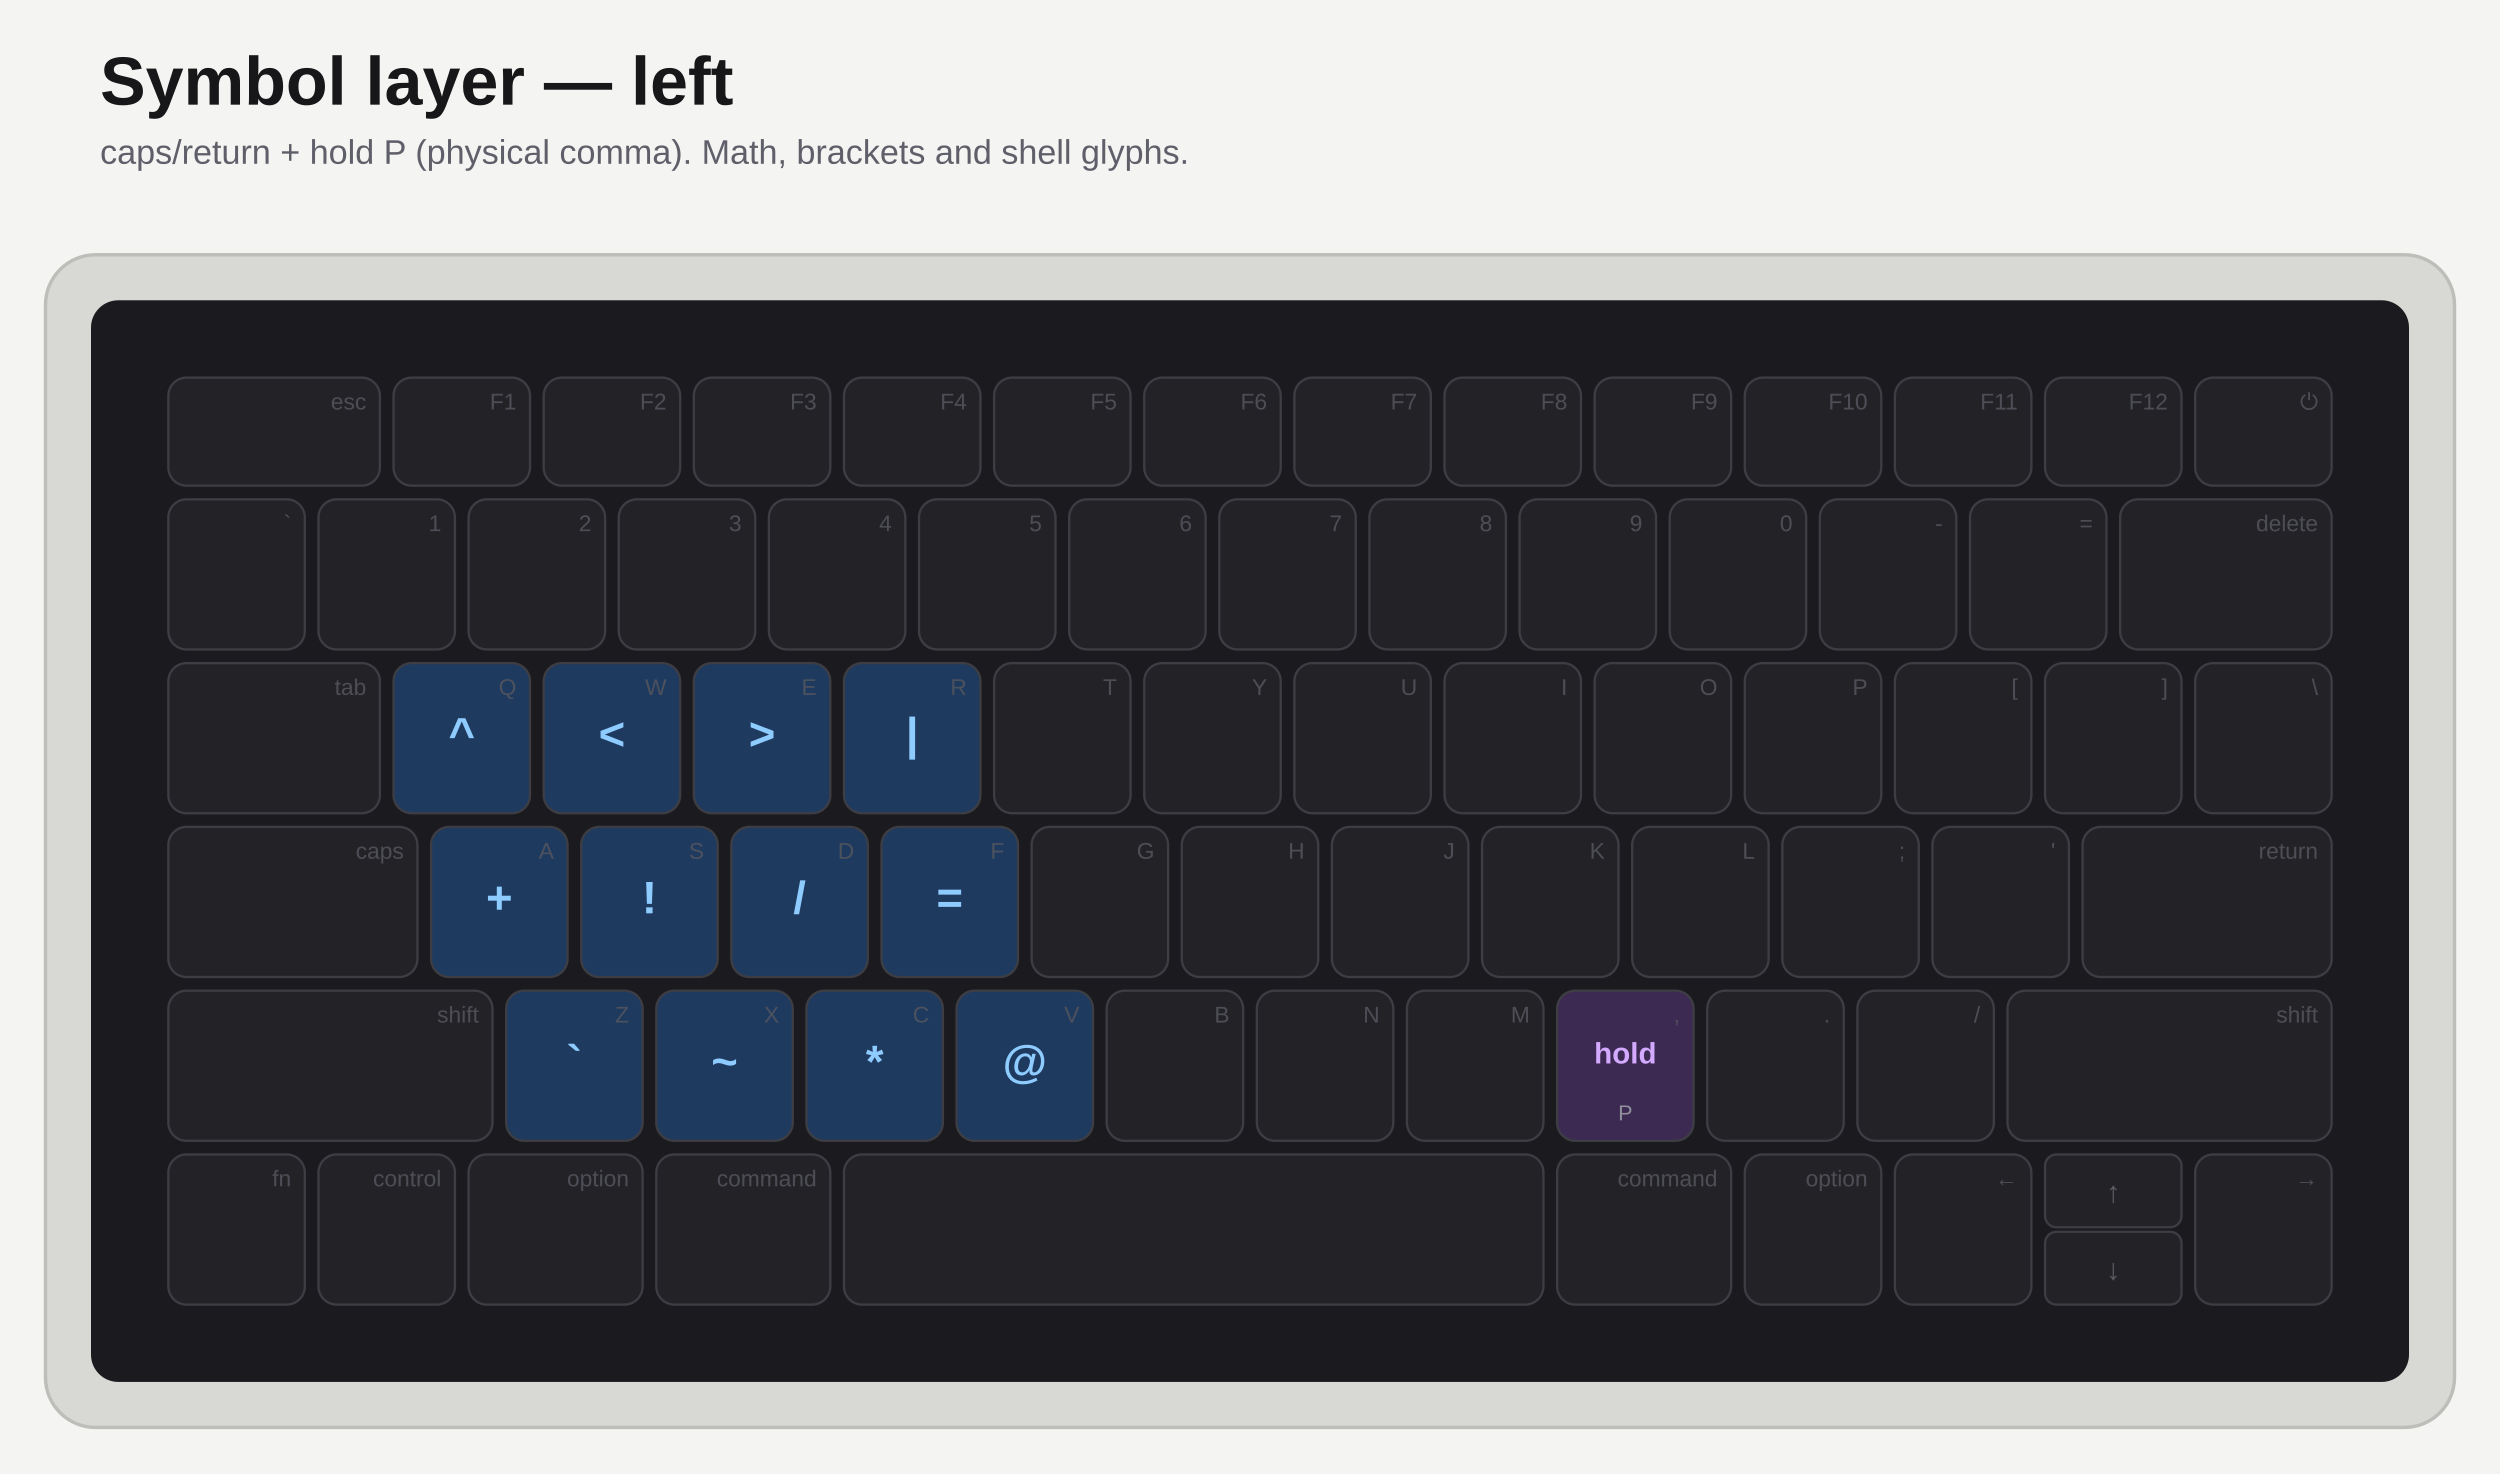
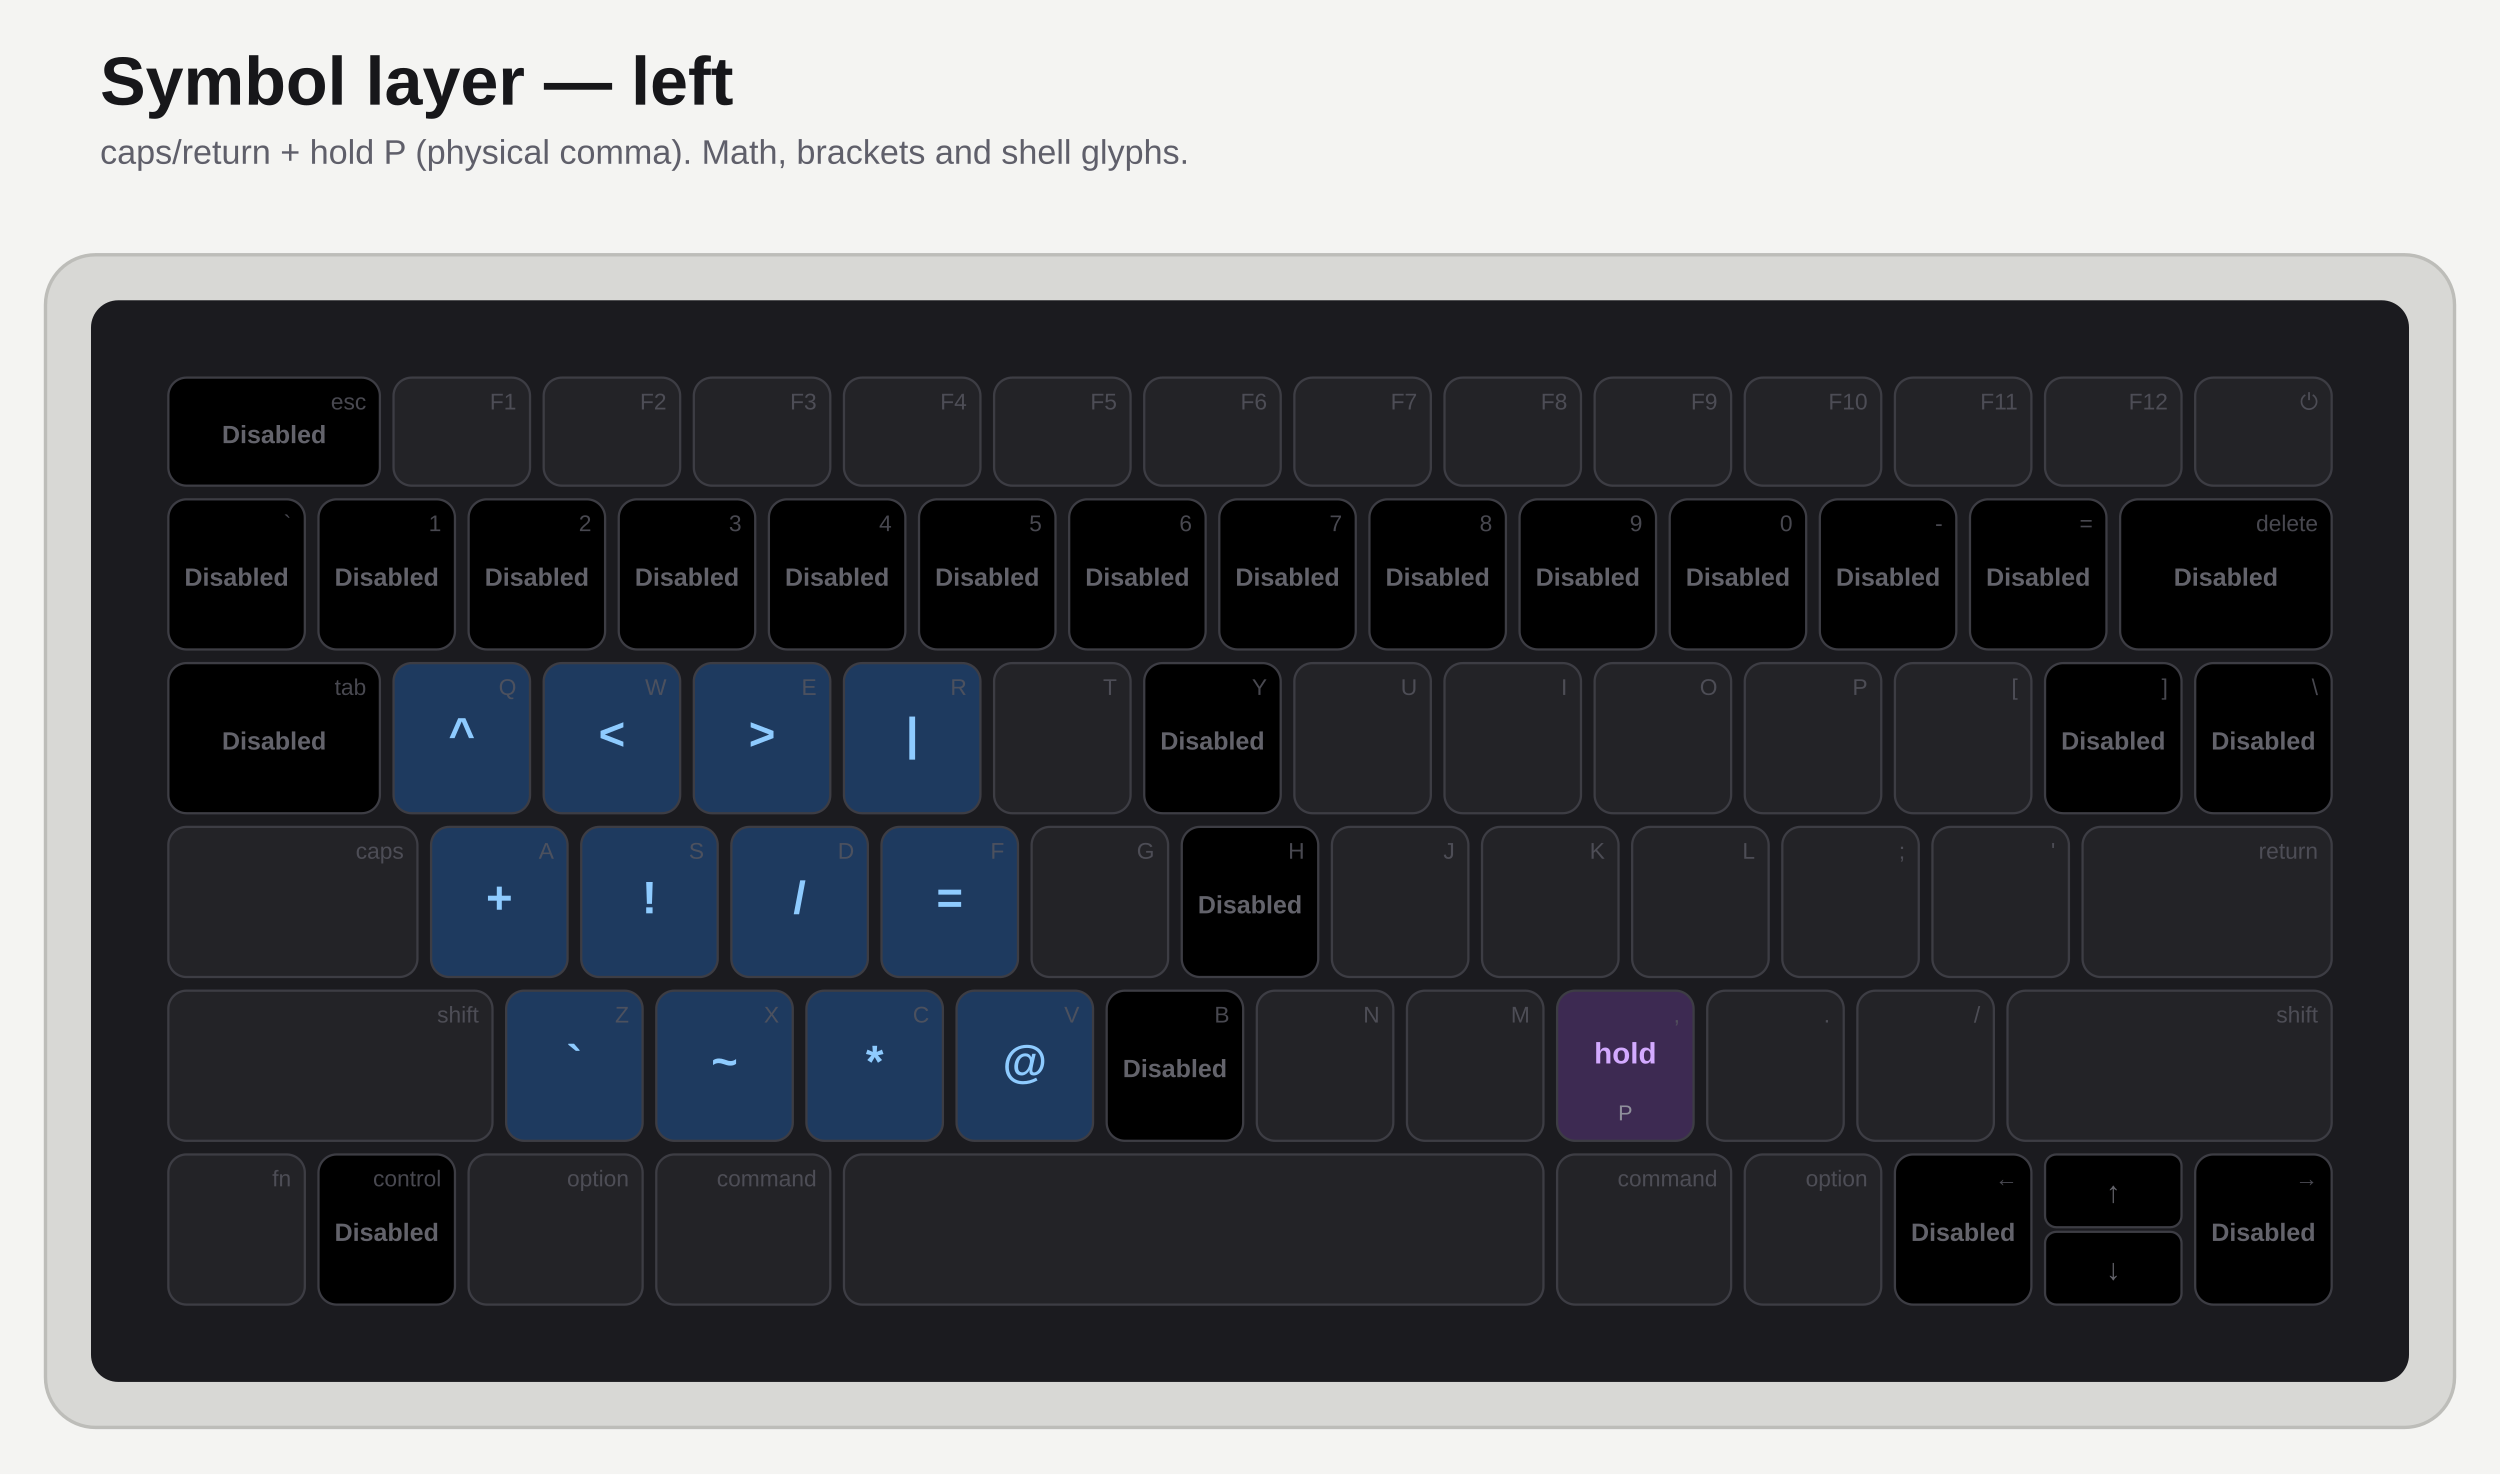
- <svg xmlns="http://www.w3.org/2000/svg" width="1099" height="648" viewBox="0 0 1099 648" role="img" aria-label="Symbol layer — left layer of the godlike-keymap">
+ <svg xmlns="http://www.w3.org/2000/svg" width="1099" height="648" viewBox="0 0 1099 648" role="img" aria-label="Symbol layer — left layer of the splitmac">
  <rect width="1099" height="648" fill="#f4f4f2" />
  <text x="44.0" y="46.0" fill="#17171a" font-size="30" font-weight="700" text-anchor="start" opacity="1.0" font-family="-apple-system, BlinkMacSystemFont, 'SF Pro Text', 'Helvetica Neue', Arial, sans-serif">Symbol layer — left</text>
  <text x="44.0" y="72.0" fill="#5f5f6a" font-size="15" font-weight="400" text-anchor="start" opacity="1.0" font-family="-apple-system, BlinkMacSystemFont, 'SF Pro Text', 'Helvetica Neue', Arial, sans-serif">caps/return + hold P (physical comma). Math, brackets and shell glyphs.</text>
  <rect x="20.0" y="112.0" width="1059.0" height="515.5" rx="22" fill="#d8d8d5" stroke="#bdbdb9" stroke-width="1.5" />
  <rect x="40.0" y="132.0" width="1019.0" height="475.5" rx="12" fill="#1b1b1f" />
-   <rect x="74.0" y="166.0" width="93.0" height="47.5" rx="8" fill="#232327" stroke="#3d3d44" stroke-width="1" />
+   <rect x="74.0" y="166.0" width="93.0" height="47.5" rx="8" fill="#000000" stroke="#3d3d44" stroke-width="1" />
  <text x="161.0" y="180.0" fill="#55555e" font-size="10" font-weight="500" text-anchor="end" opacity="0.85" font-family="-apple-system, BlinkMacSystemFont, 'SF Pro Text', 'Helvetica Neue', Arial, sans-serif">esc</text>
+   <text x="120.5" y="194.8" fill="#63636b" font-size="11" font-weight="600" text-anchor="middle" opacity="1.0" font-family="-apple-system, BlinkMacSystemFont, 'SF Pro Text', 'Helvetica Neue', Arial, sans-serif">Disabled</text>
  <rect x="173.0" y="166.0" width="60.0" height="47.5" rx="8" fill="#232327" stroke="#3d3d44" stroke-width="1" />
  <text x="227.0" y="180.0" fill="#55555e" font-size="10" font-weight="500" text-anchor="end" opacity="0.85" font-family="-apple-system, BlinkMacSystemFont, 'SF Pro Text', 'Helvetica Neue', Arial, sans-serif">F1</text>
  <rect x="239.0" y="166.0" width="60.0" height="47.5" rx="8" fill="#232327" stroke="#3d3d44" stroke-width="1" />
  <text x="293.0" y="180.0" fill="#55555e" font-size="10" font-weight="500" text-anchor="end" opacity="0.85" font-family="-apple-system, BlinkMacSystemFont, 'SF Pro Text', 'Helvetica Neue', Arial, sans-serif">F2</text>
  <rect x="305.0" y="166.0" width="60.0" height="47.5" rx="8" fill="#232327" stroke="#3d3d44" stroke-width="1" />
  <text x="359.0" y="180.0" fill="#55555e" font-size="10" font-weight="500" text-anchor="end" opacity="0.85" font-family="-apple-system, BlinkMacSystemFont, 'SF Pro Text', 'Helvetica Neue', Arial, sans-serif">F3</text>
  <rect x="371.0" y="166.0" width="60.0" height="47.5" rx="8" fill="#232327" stroke="#3d3d44" stroke-width="1" />
  <text x="425.0" y="180.0" fill="#55555e" font-size="10" font-weight="500" text-anchor="end" opacity="0.85" font-family="-apple-system, BlinkMacSystemFont, 'SF Pro Text', 'Helvetica Neue', Arial, sans-serif">F4</text>
  <rect x="437.0" y="166.0" width="60.0" height="47.5" rx="8" fill="#232327" stroke="#3d3d44" stroke-width="1" />
  <text x="491.0" y="180.0" fill="#55555e" font-size="10" font-weight="500" text-anchor="end" opacity="0.85" font-family="-apple-system, BlinkMacSystemFont, 'SF Pro Text', 'Helvetica Neue', Arial, sans-serif">F5</text>
  <rect x="503.0" y="166.0" width="60.0" height="47.5" rx="8" fill="#232327" stroke="#3d3d44" stroke-width="1" />
  <text x="557.0" y="180.0" fill="#55555e" font-size="10" font-weight="500" text-anchor="end" opacity="0.85" font-family="-apple-system, BlinkMacSystemFont, 'SF Pro Text', 'Helvetica Neue', Arial, sans-serif">F6</text>
  <rect x="569.0" y="166.0" width="60.0" height="47.5" rx="8" fill="#232327" stroke="#3d3d44" stroke-width="1" />
  <text x="623.0" y="180.0" fill="#55555e" font-size="10" font-weight="500" text-anchor="end" opacity="0.85" font-family="-apple-system, BlinkMacSystemFont, 'SF Pro Text', 'Helvetica Neue', Arial, sans-serif">F7</text>
  <rect x="635.0" y="166.0" width="60.0" height="47.5" rx="8" fill="#232327" stroke="#3d3d44" stroke-width="1" />
  <text x="689.0" y="180.0" fill="#55555e" font-size="10" font-weight="500" text-anchor="end" opacity="0.85" font-family="-apple-system, BlinkMacSystemFont, 'SF Pro Text', 'Helvetica Neue', Arial, sans-serif">F8</text>
  <rect x="701.0" y="166.0" width="60.0" height="47.5" rx="8" fill="#232327" stroke="#3d3d44" stroke-width="1" />
  <text x="755.0" y="180.0" fill="#55555e" font-size="10" font-weight="500" text-anchor="end" opacity="0.85" font-family="-apple-system, BlinkMacSystemFont, 'SF Pro Text', 'Helvetica Neue', Arial, sans-serif">F9</text>
  <rect x="767.0" y="166.0" width="60.0" height="47.5" rx="8" fill="#232327" stroke="#3d3d44" stroke-width="1" />
  <text x="821.0" y="180.0" fill="#55555e" font-size="10" font-weight="500" text-anchor="end" opacity="0.85" font-family="-apple-system, BlinkMacSystemFont, 'SF Pro Text', 'Helvetica Neue', Arial, sans-serif">F10</text>
  <rect x="833.0" y="166.0" width="60.0" height="47.5" rx="8" fill="#232327" stroke="#3d3d44" stroke-width="1" />
  <text x="887.0" y="180.0" fill="#55555e" font-size="10" font-weight="500" text-anchor="end" opacity="0.85" font-family="-apple-system, BlinkMacSystemFont, 'SF Pro Text', 'Helvetica Neue', Arial, sans-serif">F11</text>
  <rect x="899.0" y="166.0" width="60.0" height="47.5" rx="8" fill="#232327" stroke="#3d3d44" stroke-width="1" />
  <text x="953.0" y="180.0" fill="#55555e" font-size="10" font-weight="500" text-anchor="end" opacity="0.85" font-family="-apple-system, BlinkMacSystemFont, 'SF Pro Text', 'Helvetica Neue', Arial, sans-serif">F12</text>
  <rect x="965.0" y="166.0" width="60.0" height="47.5" rx="8" fill="#232327" stroke="#3d3d44" stroke-width="1" />
  <text x="1019.0" y="180.0" fill="#55555e" font-size="10" font-weight="500" text-anchor="end" opacity="0.85" font-family="-apple-system, BlinkMacSystemFont, 'SF Pro Text', 'Helvetica Neue', Arial, sans-serif">⏻</text>
-   <rect x="74.0" y="219.5" width="60.0" height="66.0" rx="8" fill="#232327" stroke="#3d3d44" stroke-width="1" />
+   <rect x="74.0" y="219.5" width="60.0" height="66.0" rx="8" fill="#000000" stroke="#3d3d44" stroke-width="1" />
  <text x="128.0" y="233.5" fill="#55555e" font-size="10" font-weight="500" text-anchor="end" opacity="0.85" font-family="-apple-system, BlinkMacSystemFont, 'SF Pro Text', 'Helvetica Neue', Arial, sans-serif">`</text>
-   <rect x="140.0" y="219.5" width="60.0" height="66.0" rx="8" fill="#232327" stroke="#3d3d44" stroke-width="1" />
+   <text x="104.0" y="257.5" fill="#63636b" font-size="11" font-weight="600" text-anchor="middle" opacity="1.0" font-family="-apple-system, BlinkMacSystemFont, 'SF Pro Text', 'Helvetica Neue', Arial, sans-serif">Disabled</text>
+   <rect x="140.0" y="219.5" width="60.0" height="66.0" rx="8" fill="#000000" stroke="#3d3d44" stroke-width="1" />
  <text x="194.0" y="233.5" fill="#55555e" font-size="10" font-weight="500" text-anchor="end" opacity="0.85" font-family="-apple-system, BlinkMacSystemFont, 'SF Pro Text', 'Helvetica Neue', Arial, sans-serif">1</text>
-   <rect x="206.0" y="219.5" width="60.0" height="66.0" rx="8" fill="#232327" stroke="#3d3d44" stroke-width="1" />
+   <text x="170.0" y="257.5" fill="#63636b" font-size="11" font-weight="600" text-anchor="middle" opacity="1.0" font-family="-apple-system, BlinkMacSystemFont, 'SF Pro Text', 'Helvetica Neue', Arial, sans-serif">Disabled</text>
+   <rect x="206.0" y="219.5" width="60.0" height="66.0" rx="8" fill="#000000" stroke="#3d3d44" stroke-width="1" />
  <text x="260.0" y="233.5" fill="#55555e" font-size="10" font-weight="500" text-anchor="end" opacity="0.85" font-family="-apple-system, BlinkMacSystemFont, 'SF Pro Text', 'Helvetica Neue', Arial, sans-serif">2</text>
-   <rect x="272.0" y="219.5" width="60.0" height="66.0" rx="8" fill="#232327" stroke="#3d3d44" stroke-width="1" />
+   <text x="236.0" y="257.5" fill="#63636b" font-size="11" font-weight="600" text-anchor="middle" opacity="1.0" font-family="-apple-system, BlinkMacSystemFont, 'SF Pro Text', 'Helvetica Neue', Arial, sans-serif">Disabled</text>
+   <rect x="272.0" y="219.5" width="60.0" height="66.0" rx="8" fill="#000000" stroke="#3d3d44" stroke-width="1" />
  <text x="326.0" y="233.5" fill="#55555e" font-size="10" font-weight="500" text-anchor="end" opacity="0.85" font-family="-apple-system, BlinkMacSystemFont, 'SF Pro Text', 'Helvetica Neue', Arial, sans-serif">3</text>
-   <rect x="338.0" y="219.5" width="60.0" height="66.0" rx="8" fill="#232327" stroke="#3d3d44" stroke-width="1" />
+   <text x="302.0" y="257.5" fill="#63636b" font-size="11" font-weight="600" text-anchor="middle" opacity="1.0" font-family="-apple-system, BlinkMacSystemFont, 'SF Pro Text', 'Helvetica Neue', Arial, sans-serif">Disabled</text>
+   <rect x="338.0" y="219.5" width="60.0" height="66.0" rx="8" fill="#000000" stroke="#3d3d44" stroke-width="1" />
  <text x="392.0" y="233.5" fill="#55555e" font-size="10" font-weight="500" text-anchor="end" opacity="0.85" font-family="-apple-system, BlinkMacSystemFont, 'SF Pro Text', 'Helvetica Neue', Arial, sans-serif">4</text>
-   <rect x="404.0" y="219.5" width="60.0" height="66.0" rx="8" fill="#232327" stroke="#3d3d44" stroke-width="1" />
+   <text x="368.0" y="257.5" fill="#63636b" font-size="11" font-weight="600" text-anchor="middle" opacity="1.0" font-family="-apple-system, BlinkMacSystemFont, 'SF Pro Text', 'Helvetica Neue', Arial, sans-serif">Disabled</text>
+   <rect x="404.0" y="219.5" width="60.0" height="66.0" rx="8" fill="#000000" stroke="#3d3d44" stroke-width="1" />
  <text x="458.0" y="233.5" fill="#55555e" font-size="10" font-weight="500" text-anchor="end" opacity="0.85" font-family="-apple-system, BlinkMacSystemFont, 'SF Pro Text', 'Helvetica Neue', Arial, sans-serif">5</text>
-   <rect x="470.0" y="219.5" width="60.0" height="66.0" rx="8" fill="#232327" stroke="#3d3d44" stroke-width="1" />
+   <text x="434.0" y="257.5" fill="#63636b" font-size="11" font-weight="600" text-anchor="middle" opacity="1.0" font-family="-apple-system, BlinkMacSystemFont, 'SF Pro Text', 'Helvetica Neue', Arial, sans-serif">Disabled</text>
+   <rect x="470.0" y="219.5" width="60.0" height="66.0" rx="8" fill="#000000" stroke="#3d3d44" stroke-width="1" />
  <text x="524.0" y="233.5" fill="#55555e" font-size="10" font-weight="500" text-anchor="end" opacity="0.85" font-family="-apple-system, BlinkMacSystemFont, 'SF Pro Text', 'Helvetica Neue', Arial, sans-serif">6</text>
-   <rect x="536.0" y="219.5" width="60.0" height="66.0" rx="8" fill="#232327" stroke="#3d3d44" stroke-width="1" />
+   <text x="500.0" y="257.5" fill="#63636b" font-size="11" font-weight="600" text-anchor="middle" opacity="1.0" font-family="-apple-system, BlinkMacSystemFont, 'SF Pro Text', 'Helvetica Neue', Arial, sans-serif">Disabled</text>
+   <rect x="536.0" y="219.5" width="60.0" height="66.0" rx="8" fill="#000000" stroke="#3d3d44" stroke-width="1" />
  <text x="590.0" y="233.5" fill="#55555e" font-size="10" font-weight="500" text-anchor="end" opacity="0.85" font-family="-apple-system, BlinkMacSystemFont, 'SF Pro Text', 'Helvetica Neue', Arial, sans-serif">7</text>
-   <rect x="602.0" y="219.5" width="60.0" height="66.0" rx="8" fill="#232327" stroke="#3d3d44" stroke-width="1" />
+   <text x="566.0" y="257.5" fill="#63636b" font-size="11" font-weight="600" text-anchor="middle" opacity="1.0" font-family="-apple-system, BlinkMacSystemFont, 'SF Pro Text', 'Helvetica Neue', Arial, sans-serif">Disabled</text>
+   <rect x="602.0" y="219.5" width="60.0" height="66.0" rx="8" fill="#000000" stroke="#3d3d44" stroke-width="1" />
  <text x="656.0" y="233.5" fill="#55555e" font-size="10" font-weight="500" text-anchor="end" opacity="0.85" font-family="-apple-system, BlinkMacSystemFont, 'SF Pro Text', 'Helvetica Neue', Arial, sans-serif">8</text>
-   <rect x="668.0" y="219.5" width="60.0" height="66.0" rx="8" fill="#232327" stroke="#3d3d44" stroke-width="1" />
+   <text x="632.0" y="257.5" fill="#63636b" font-size="11" font-weight="600" text-anchor="middle" opacity="1.0" font-family="-apple-system, BlinkMacSystemFont, 'SF Pro Text', 'Helvetica Neue', Arial, sans-serif">Disabled</text>
+   <rect x="668.0" y="219.5" width="60.0" height="66.0" rx="8" fill="#000000" stroke="#3d3d44" stroke-width="1" />
  <text x="722.0" y="233.5" fill="#55555e" font-size="10" font-weight="500" text-anchor="end" opacity="0.85" font-family="-apple-system, BlinkMacSystemFont, 'SF Pro Text', 'Helvetica Neue', Arial, sans-serif">9</text>
-   <rect x="734.0" y="219.5" width="60.0" height="66.0" rx="8" fill="#232327" stroke="#3d3d44" stroke-width="1" />
+   <text x="698.0" y="257.5" fill="#63636b" font-size="11" font-weight="600" text-anchor="middle" opacity="1.0" font-family="-apple-system, BlinkMacSystemFont, 'SF Pro Text', 'Helvetica Neue', Arial, sans-serif">Disabled</text>
+   <rect x="734.0" y="219.5" width="60.0" height="66.0" rx="8" fill="#000000" stroke="#3d3d44" stroke-width="1" />
  <text x="788.0" y="233.5" fill="#55555e" font-size="10" font-weight="500" text-anchor="end" opacity="0.85" font-family="-apple-system, BlinkMacSystemFont, 'SF Pro Text', 'Helvetica Neue', Arial, sans-serif">0</text>
-   <rect x="800.0" y="219.5" width="60.0" height="66.0" rx="8" fill="#232327" stroke="#3d3d44" stroke-width="1" />
+   <text x="764.0" y="257.5" fill="#63636b" font-size="11" font-weight="600" text-anchor="middle" opacity="1.0" font-family="-apple-system, BlinkMacSystemFont, 'SF Pro Text', 'Helvetica Neue', Arial, sans-serif">Disabled</text>
+   <rect x="800.0" y="219.5" width="60.0" height="66.0" rx="8" fill="#000000" stroke="#3d3d44" stroke-width="1" />
  <text x="854.0" y="233.5" fill="#55555e" font-size="10" font-weight="500" text-anchor="end" opacity="0.85" font-family="-apple-system, BlinkMacSystemFont, 'SF Pro Text', 'Helvetica Neue', Arial, sans-serif">-</text>
-   <rect x="866.0" y="219.5" width="60.0" height="66.0" rx="8" fill="#232327" stroke="#3d3d44" stroke-width="1" />
+   <text x="830.0" y="257.5" fill="#63636b" font-size="11" font-weight="600" text-anchor="middle" opacity="1.0" font-family="-apple-system, BlinkMacSystemFont, 'SF Pro Text', 'Helvetica Neue', Arial, sans-serif">Disabled</text>
+   <rect x="866.0" y="219.5" width="60.0" height="66.0" rx="8" fill="#000000" stroke="#3d3d44" stroke-width="1" />
  <text x="920.0" y="233.5" fill="#55555e" font-size="10" font-weight="500" text-anchor="end" opacity="0.85" font-family="-apple-system, BlinkMacSystemFont, 'SF Pro Text', 'Helvetica Neue', Arial, sans-serif">=</text>
-   <rect x="932.0" y="219.5" width="93.0" height="66.0" rx="8" fill="#232327" stroke="#3d3d44" stroke-width="1" />
+   <text x="896.0" y="257.5" fill="#63636b" font-size="11" font-weight="600" text-anchor="middle" opacity="1.0" font-family="-apple-system, BlinkMacSystemFont, 'SF Pro Text', 'Helvetica Neue', Arial, sans-serif">Disabled</text>
+   <rect x="932.0" y="219.5" width="93.0" height="66.0" rx="8" fill="#000000" stroke="#3d3d44" stroke-width="1" />
  <text x="1019.0" y="233.5" fill="#55555e" font-size="10" font-weight="500" text-anchor="end" opacity="0.85" font-family="-apple-system, BlinkMacSystemFont, 'SF Pro Text', 'Helvetica Neue', Arial, sans-serif">delete</text>
-   <rect x="74.0" y="291.5" width="93.0" height="66.0" rx="8" fill="#232327" stroke="#3d3d44" stroke-width="1" />
+   <text x="978.5" y="257.5" fill="#63636b" font-size="11" font-weight="600" text-anchor="middle" opacity="1.0" font-family="-apple-system, BlinkMacSystemFont, 'SF Pro Text', 'Helvetica Neue', Arial, sans-serif">Disabled</text>
+   <rect x="74.0" y="291.5" width="93.0" height="66.0" rx="8" fill="#000000" stroke="#3d3d44" stroke-width="1" />
  <text x="161.0" y="305.5" fill="#55555e" font-size="10" font-weight="500" text-anchor="end" opacity="0.85" font-family="-apple-system, BlinkMacSystemFont, 'SF Pro Text', 'Helvetica Neue', Arial, sans-serif">tab</text>
+   <text x="120.5" y="329.5" fill="#63636b" font-size="11" font-weight="600" text-anchor="middle" opacity="1.0" font-family="-apple-system, BlinkMacSystemFont, 'SF Pro Text', 'Helvetica Neue', Arial, sans-serif">Disabled</text>
  <rect x="173.0" y="291.5" width="60.0" height="66.0" rx="8" fill="#1e3a5f" stroke="#3d3d44" stroke-width="1" />
  <text x="227.0" y="305.5" fill="#55555e" font-size="10" font-weight="500" text-anchor="end" opacity="0.85" font-family="-apple-system, BlinkMacSystemFont, 'SF Pro Text', 'Helvetica Neue', Arial, sans-serif">Q</text>
  <text x="203.0" y="329.5" fill="#8ecbff" font-size="20" font-weight="700" text-anchor="middle" opacity="1.0" font-family="-apple-system, BlinkMacSystemFont, 'SF Pro Text', 'Helvetica Neue', Arial, sans-serif">^</text>
  <rect x="239.0" y="291.5" width="60.0" height="66.0" rx="8" fill="#1e3a5f" stroke="#3d3d44" stroke-width="1" />
  <text x="293.0" y="305.5" fill="#55555e" font-size="10" font-weight="500" text-anchor="end" opacity="0.85" font-family="-apple-system, BlinkMacSystemFont, 'SF Pro Text', 'Helvetica Neue', Arial, sans-serif">W</text>
  <text x="269.0" y="329.5" fill="#8ecbff" font-size="20" font-weight="700" text-anchor="middle" opacity="1.0" font-family="-apple-system, BlinkMacSystemFont, 'SF Pro Text', 'Helvetica Neue', Arial, sans-serif">&lt;</text>
  <rect x="305.0" y="291.5" width="60.0" height="66.0" rx="8" fill="#1e3a5f" stroke="#3d3d44" stroke-width="1" />
  <text x="359.0" y="305.5" fill="#55555e" font-size="10" font-weight="500" text-anchor="end" opacity="0.85" font-family="-apple-system, BlinkMacSystemFont, 'SF Pro Text', 'Helvetica Neue', Arial, sans-serif">E</text>
  <text x="335.0" y="329.5" fill="#8ecbff" font-size="20" font-weight="700" text-anchor="middle" opacity="1.0" font-family="-apple-system, BlinkMacSystemFont, 'SF Pro Text', 'Helvetica Neue', Arial, sans-serif">&gt;</text>
  <rect x="371.0" y="291.5" width="60.0" height="66.0" rx="8" fill="#1e3a5f" stroke="#3d3d44" stroke-width="1" />
  <text x="425.0" y="305.5" fill="#55555e" font-size="10" font-weight="500" text-anchor="end" opacity="0.85" font-family="-apple-system, BlinkMacSystemFont, 'SF Pro Text', 'Helvetica Neue', Arial, sans-serif">R</text>
  <text x="401.0" y="329.5" fill="#8ecbff" font-size="20" font-weight="700" text-anchor="middle" opacity="1.0" font-family="-apple-system, BlinkMacSystemFont, 'SF Pro Text', 'Helvetica Neue', Arial, sans-serif">|</text>
  <rect x="437.0" y="291.5" width="60.0" height="66.0" rx="8" fill="#232327" stroke="#3d3d44" stroke-width="1" />
  <text x="491.0" y="305.5" fill="#55555e" font-size="10" font-weight="500" text-anchor="end" opacity="0.85" font-family="-apple-system, BlinkMacSystemFont, 'SF Pro Text', 'Helvetica Neue', Arial, sans-serif">T</text>
-   <rect x="503.0" y="291.5" width="60.0" height="66.0" rx="8" fill="#232327" stroke="#3d3d44" stroke-width="1" />
+   <rect x="503.0" y="291.5" width="60.0" height="66.0" rx="8" fill="#000000" stroke="#3d3d44" stroke-width="1" />
  <text x="557.0" y="305.5" fill="#55555e" font-size="10" font-weight="500" text-anchor="end" opacity="0.85" font-family="-apple-system, BlinkMacSystemFont, 'SF Pro Text', 'Helvetica Neue', Arial, sans-serif">Y</text>
+   <text x="533.0" y="329.5" fill="#63636b" font-size="11" font-weight="600" text-anchor="middle" opacity="1.0" font-family="-apple-system, BlinkMacSystemFont, 'SF Pro Text', 'Helvetica Neue', Arial, sans-serif">Disabled</text>
  <rect x="569.0" y="291.5" width="60.0" height="66.0" rx="8" fill="#232327" stroke="#3d3d44" stroke-width="1" />
  <text x="623.0" y="305.5" fill="#55555e" font-size="10" font-weight="500" text-anchor="end" opacity="0.85" font-family="-apple-system, BlinkMacSystemFont, 'SF Pro Text', 'Helvetica Neue', Arial, sans-serif">U</text>
  <rect x="635.0" y="291.5" width="60.0" height="66.0" rx="8" fill="#232327" stroke="#3d3d44" stroke-width="1" />
  <text x="689.0" y="305.5" fill="#55555e" font-size="10" font-weight="500" text-anchor="end" opacity="0.85" font-family="-apple-system, BlinkMacSystemFont, 'SF Pro Text', 'Helvetica Neue', Arial, sans-serif">I</text>
  <rect x="701.0" y="291.5" width="60.0" height="66.0" rx="8" fill="#232327" stroke="#3d3d44" stroke-width="1" />
  <text x="755.0" y="305.5" fill="#55555e" font-size="10" font-weight="500" text-anchor="end" opacity="0.85" font-family="-apple-system, BlinkMacSystemFont, 'SF Pro Text', 'Helvetica Neue', Arial, sans-serif">O</text>
  <rect x="767.0" y="291.5" width="60.0" height="66.0" rx="8" fill="#232327" stroke="#3d3d44" stroke-width="1" />
  <text x="821.0" y="305.5" fill="#55555e" font-size="10" font-weight="500" text-anchor="end" opacity="0.85" font-family="-apple-system, BlinkMacSystemFont, 'SF Pro Text', 'Helvetica Neue', Arial, sans-serif">P</text>
  <rect x="833.0" y="291.5" width="60.0" height="66.0" rx="8" fill="#232327" stroke="#3d3d44" stroke-width="1" />
  <text x="887.0" y="305.5" fill="#55555e" font-size="10" font-weight="500" text-anchor="end" opacity="0.85" font-family="-apple-system, BlinkMacSystemFont, 'SF Pro Text', 'Helvetica Neue', Arial, sans-serif">[</text>
-   <rect x="899.0" y="291.5" width="60.0" height="66.0" rx="8" fill="#232327" stroke="#3d3d44" stroke-width="1" />
+   <rect x="899.0" y="291.5" width="60.0" height="66.0" rx="8" fill="#000000" stroke="#3d3d44" stroke-width="1" />
  <text x="953.0" y="305.5" fill="#55555e" font-size="10" font-weight="500" text-anchor="end" opacity="0.85" font-family="-apple-system, BlinkMacSystemFont, 'SF Pro Text', 'Helvetica Neue', Arial, sans-serif">]</text>
-   <rect x="965.0" y="291.5" width="60.0" height="66.0" rx="8" fill="#232327" stroke="#3d3d44" stroke-width="1" />
+   <text x="929.0" y="329.5" fill="#63636b" font-size="11" font-weight="600" text-anchor="middle" opacity="1.0" font-family="-apple-system, BlinkMacSystemFont, 'SF Pro Text', 'Helvetica Neue', Arial, sans-serif">Disabled</text>
+   <rect x="965.0" y="291.5" width="60.0" height="66.0" rx="8" fill="#000000" stroke="#3d3d44" stroke-width="1" />
  <text x="1019.0" y="305.5" fill="#55555e" font-size="10" font-weight="500" text-anchor="end" opacity="0.85" font-family="-apple-system, BlinkMacSystemFont, 'SF Pro Text', 'Helvetica Neue', Arial, sans-serif">\</text>
+   <text x="995.0" y="329.5" fill="#63636b" font-size="11" font-weight="600" text-anchor="middle" opacity="1.0" font-family="-apple-system, BlinkMacSystemFont, 'SF Pro Text', 'Helvetica Neue', Arial, sans-serif">Disabled</text>
  <rect x="74.0" y="363.5" width="109.5" height="66.0" rx="8" fill="#232327" stroke="#3d3d44" stroke-width="1" />
  <text x="177.5" y="377.5" fill="#55555e" font-size="10" font-weight="500" text-anchor="end" opacity="0.85" font-family="-apple-system, BlinkMacSystemFont, 'SF Pro Text', 'Helvetica Neue', Arial, sans-serif">caps</text>
  <rect x="189.5" y="363.5" width="60.0" height="66.0" rx="8" fill="#1e3a5f" stroke="#3d3d44" stroke-width="1" />
  <text x="243.5" y="377.5" fill="#55555e" font-size="10" font-weight="500" text-anchor="end" opacity="0.85" font-family="-apple-system, BlinkMacSystemFont, 'SF Pro Text', 'Helvetica Neue', Arial, sans-serif">A</text>
  <text x="219.5" y="401.5" fill="#8ecbff" font-size="20" font-weight="700" text-anchor="middle" opacity="1.0" font-family="-apple-system, BlinkMacSystemFont, 'SF Pro Text', 'Helvetica Neue', Arial, sans-serif">+</text>
  <rect x="255.5" y="363.5" width="60.0" height="66.0" rx="8" fill="#1e3a5f" stroke="#3d3d44" stroke-width="1" />
  <text x="309.5" y="377.5" fill="#55555e" font-size="10" font-weight="500" text-anchor="end" opacity="0.85" font-family="-apple-system, BlinkMacSystemFont, 'SF Pro Text', 'Helvetica Neue', Arial, sans-serif">S</text>
  <text x="285.5" y="401.5" fill="#8ecbff" font-size="20" font-weight="700" text-anchor="middle" opacity="1.0" font-family="-apple-system, BlinkMacSystemFont, 'SF Pro Text', 'Helvetica Neue', Arial, sans-serif">!</text>
  <rect x="321.5" y="363.5" width="60.0" height="66.0" rx="8" fill="#1e3a5f" stroke="#3d3d44" stroke-width="1" />
  <text x="375.5" y="377.5" fill="#55555e" font-size="10" font-weight="500" text-anchor="end" opacity="0.85" font-family="-apple-system, BlinkMacSystemFont, 'SF Pro Text', 'Helvetica Neue', Arial, sans-serif">D</text>
  <text x="351.5" y="401.5" fill="#8ecbff" font-size="20" font-weight="700" text-anchor="middle" opacity="1.0" font-family="-apple-system, BlinkMacSystemFont, 'SF Pro Text', 'Helvetica Neue', Arial, sans-serif">/</text>
  <rect x="387.5" y="363.5" width="60.0" height="66.0" rx="8" fill="#1e3a5f" stroke="#3d3d44" stroke-width="1" />
  <text x="441.5" y="377.5" fill="#55555e" font-size="10" font-weight="500" text-anchor="end" opacity="0.85" font-family="-apple-system, BlinkMacSystemFont, 'SF Pro Text', 'Helvetica Neue', Arial, sans-serif">F</text>
  <text x="417.5" y="401.5" fill="#8ecbff" font-size="20" font-weight="700" text-anchor="middle" opacity="1.0" font-family="-apple-system, BlinkMacSystemFont, 'SF Pro Text', 'Helvetica Neue', Arial, sans-serif">=</text>
  <rect x="453.5" y="363.5" width="60.0" height="66.0" rx="8" fill="#232327" stroke="#3d3d44" stroke-width="1" />
  <text x="507.5" y="377.5" fill="#55555e" font-size="10" font-weight="500" text-anchor="end" opacity="0.85" font-family="-apple-system, BlinkMacSystemFont, 'SF Pro Text', 'Helvetica Neue', Arial, sans-serif">G</text>
-   <rect x="519.5" y="363.5" width="60.0" height="66.0" rx="8" fill="#232327" stroke="#3d3d44" stroke-width="1" />
+   <rect x="519.5" y="363.5" width="60.0" height="66.0" rx="8" fill="#000000" stroke="#3d3d44" stroke-width="1" />
  <text x="573.5" y="377.5" fill="#55555e" font-size="10" font-weight="500" text-anchor="end" opacity="0.85" font-family="-apple-system, BlinkMacSystemFont, 'SF Pro Text', 'Helvetica Neue', Arial, sans-serif">H</text>
+   <text x="549.5" y="401.5" fill="#63636b" font-size="11" font-weight="600" text-anchor="middle" opacity="1.0" font-family="-apple-system, BlinkMacSystemFont, 'SF Pro Text', 'Helvetica Neue', Arial, sans-serif">Disabled</text>
  <rect x="585.5" y="363.5" width="60.0" height="66.0" rx="8" fill="#232327" stroke="#3d3d44" stroke-width="1" />
  <text x="639.5" y="377.5" fill="#55555e" font-size="10" font-weight="500" text-anchor="end" opacity="0.85" font-family="-apple-system, BlinkMacSystemFont, 'SF Pro Text', 'Helvetica Neue', Arial, sans-serif">J</text>
  <rect x="651.5" y="363.5" width="60.0" height="66.0" rx="8" fill="#232327" stroke="#3d3d44" stroke-width="1" />
  <text x="705.5" y="377.5" fill="#55555e" font-size="10" font-weight="500" text-anchor="end" opacity="0.85" font-family="-apple-system, BlinkMacSystemFont, 'SF Pro Text', 'Helvetica Neue', Arial, sans-serif">K</text>
  <rect x="717.5" y="363.5" width="60.0" height="66.0" rx="8" fill="#232327" stroke="#3d3d44" stroke-width="1" />
  <text x="771.5" y="377.5" fill="#55555e" font-size="10" font-weight="500" text-anchor="end" opacity="0.85" font-family="-apple-system, BlinkMacSystemFont, 'SF Pro Text', 'Helvetica Neue', Arial, sans-serif">L</text>
  <rect x="783.5" y="363.5" width="60.0" height="66.0" rx="8" fill="#232327" stroke="#3d3d44" stroke-width="1" />
  <text x="837.5" y="377.5" fill="#55555e" font-size="10" font-weight="500" text-anchor="end" opacity="0.85" font-family="-apple-system, BlinkMacSystemFont, 'SF Pro Text', 'Helvetica Neue', Arial, sans-serif">;</text>
  <rect x="849.5" y="363.5" width="60.0" height="66.0" rx="8" fill="#232327" stroke="#3d3d44" stroke-width="1" />
  <text x="903.5" y="377.5" fill="#55555e" font-size="10" font-weight="500" text-anchor="end" opacity="0.85" font-family="-apple-system, BlinkMacSystemFont, 'SF Pro Text', 'Helvetica Neue', Arial, sans-serif">'</text>
  <rect x="915.5" y="363.5" width="109.5" height="66.0" rx="8" fill="#232327" stroke="#3d3d44" stroke-width="1" />
  <text x="1019.0" y="377.5" fill="#55555e" font-size="10" font-weight="500" text-anchor="end" opacity="0.85" font-family="-apple-system, BlinkMacSystemFont, 'SF Pro Text', 'Helvetica Neue', Arial, sans-serif">return</text>
  <rect x="74.0" y="435.5" width="142.5" height="66.0" rx="8" fill="#232327" stroke="#3d3d44" stroke-width="1" />
  <text x="210.5" y="449.5" fill="#55555e" font-size="10" font-weight="500" text-anchor="end" opacity="0.85" font-family="-apple-system, BlinkMacSystemFont, 'SF Pro Text', 'Helvetica Neue', Arial, sans-serif">shift</text>
  <rect x="222.5" y="435.5" width="60.0" height="66.0" rx="8" fill="#1e3a5f" stroke="#3d3d44" stroke-width="1" />
  <text x="276.5" y="449.5" fill="#55555e" font-size="10" font-weight="500" text-anchor="end" opacity="0.85" font-family="-apple-system, BlinkMacSystemFont, 'SF Pro Text', 'Helvetica Neue', Arial, sans-serif">Z</text>
  <text x="252.5" y="473.5" fill="#8ecbff" font-size="20" font-weight="700" text-anchor="middle" opacity="1.0" font-family="-apple-system, BlinkMacSystemFont, 'SF Pro Text', 'Helvetica Neue', Arial, sans-serif">`</text>
  <rect x="288.5" y="435.5" width="60.0" height="66.0" rx="8" fill="#1e3a5f" stroke="#3d3d44" stroke-width="1" />
  <text x="342.5" y="449.5" fill="#55555e" font-size="10" font-weight="500" text-anchor="end" opacity="0.85" font-family="-apple-system, BlinkMacSystemFont, 'SF Pro Text', 'Helvetica Neue', Arial, sans-serif">X</text>
  <text x="318.5" y="473.5" fill="#8ecbff" font-size="20" font-weight="700" text-anchor="middle" opacity="1.0" font-family="-apple-system, BlinkMacSystemFont, 'SF Pro Text', 'Helvetica Neue', Arial, sans-serif">~</text>
  <rect x="354.5" y="435.5" width="60.0" height="66.0" rx="8" fill="#1e3a5f" stroke="#3d3d44" stroke-width="1" />
  <text x="408.5" y="449.5" fill="#55555e" font-size="10" font-weight="500" text-anchor="end" opacity="0.85" font-family="-apple-system, BlinkMacSystemFont, 'SF Pro Text', 'Helvetica Neue', Arial, sans-serif">C</text>
  <text x="384.5" y="473.5" fill="#8ecbff" font-size="20" font-weight="700" text-anchor="middle" opacity="1.0" font-family="-apple-system, BlinkMacSystemFont, 'SF Pro Text', 'Helvetica Neue', Arial, sans-serif">*</text>
  <rect x="420.5" y="435.5" width="60.0" height="66.0" rx="8" fill="#1e3a5f" stroke="#3d3d44" stroke-width="1" />
  <text x="474.5" y="449.5" fill="#55555e" font-size="10" font-weight="500" text-anchor="end" opacity="0.85" font-family="-apple-system, BlinkMacSystemFont, 'SF Pro Text', 'Helvetica Neue', Arial, sans-serif">V</text>
  <text x="450.5" y="473.5" fill="#8ecbff" font-size="20" font-weight="700" text-anchor="middle" opacity="1.0" font-family="-apple-system, BlinkMacSystemFont, 'SF Pro Text', 'Helvetica Neue', Arial, sans-serif">@</text>
-   <rect x="486.5" y="435.5" width="60.0" height="66.0" rx="8" fill="#232327" stroke="#3d3d44" stroke-width="1" />
+   <rect x="486.5" y="435.5" width="60.0" height="66.0" rx="8" fill="#000000" stroke="#3d3d44" stroke-width="1" />
  <text x="540.5" y="449.5" fill="#55555e" font-size="10" font-weight="500" text-anchor="end" opacity="0.85" font-family="-apple-system, BlinkMacSystemFont, 'SF Pro Text', 'Helvetica Neue', Arial, sans-serif">B</text>
+   <text x="516.5" y="473.5" fill="#63636b" font-size="11" font-weight="600" text-anchor="middle" opacity="1.0" font-family="-apple-system, BlinkMacSystemFont, 'SF Pro Text', 'Helvetica Neue', Arial, sans-serif">Disabled</text>
  <rect x="552.5" y="435.5" width="60.0" height="66.0" rx="8" fill="#232327" stroke="#3d3d44" stroke-width="1" />
  <text x="606.5" y="449.5" fill="#55555e" font-size="10" font-weight="500" text-anchor="end" opacity="0.85" font-family="-apple-system, BlinkMacSystemFont, 'SF Pro Text', 'Helvetica Neue', Arial, sans-serif">N</text>
  <rect x="618.5" y="435.5" width="60.0" height="66.0" rx="8" fill="#232327" stroke="#3d3d44" stroke-width="1" />
  <text x="672.5" y="449.5" fill="#55555e" font-size="10" font-weight="500" text-anchor="end" opacity="0.85" font-family="-apple-system, BlinkMacSystemFont, 'SF Pro Text', 'Helvetica Neue', Arial, sans-serif">M</text>
  <rect x="684.5" y="435.5" width="60.0" height="66.0" rx="8" fill="#3d2a52" stroke="#3d3d44" stroke-width="1" />
  <text x="738.5" y="449.5" fill="#55555e" font-size="10" font-weight="500" text-anchor="end" opacity="0.85" font-family="-apple-system, BlinkMacSystemFont, 'SF Pro Text', 'Helvetica Neue', Arial, sans-serif">,</text>
  <text x="714.5" y="467.5" fill="#d3aaff" font-size="13" font-weight="600" text-anchor="middle" opacity="1.0" font-family="-apple-system, BlinkMacSystemFont, 'SF Pro Text', 'Helvetica Neue', Arial, sans-serif">hold</text>
  <text x="714.5" y="492.5" fill="#8f8f9b" font-size="9.5" font-weight="500" text-anchor="middle" opacity="1.0" font-family="-apple-system, BlinkMacSystemFont, 'SF Pro Text', 'Helvetica Neue', Arial, sans-serif">P</text>
  <rect x="750.5" y="435.5" width="60.0" height="66.0" rx="8" fill="#232327" stroke="#3d3d44" stroke-width="1" />
  <text x="804.5" y="449.5" fill="#55555e" font-size="10" font-weight="500" text-anchor="end" opacity="0.85" font-family="-apple-system, BlinkMacSystemFont, 'SF Pro Text', 'Helvetica Neue', Arial, sans-serif">.</text>
  <rect x="816.5" y="435.5" width="60.0" height="66.0" rx="8" fill="#232327" stroke="#3d3d44" stroke-width="1" />
  <text x="870.5" y="449.5" fill="#55555e" font-size="10" font-weight="500" text-anchor="end" opacity="0.85" font-family="-apple-system, BlinkMacSystemFont, 'SF Pro Text', 'Helvetica Neue', Arial, sans-serif">/</text>
  <rect x="882.5" y="435.5" width="142.5" height="66.0" rx="8" fill="#232327" stroke="#3d3d44" stroke-width="1" />
  <text x="1019.0" y="449.5" fill="#55555e" font-size="10" font-weight="500" text-anchor="end" opacity="0.85" font-family="-apple-system, BlinkMacSystemFont, 'SF Pro Text', 'Helvetica Neue', Arial, sans-serif">shift</text>
  <rect x="74.0" y="507.5" width="60.0" height="66.0" rx="8" fill="#232327" stroke="#3d3d44" stroke-width="1" />
  <text x="128.0" y="521.5" fill="#55555e" font-size="10" font-weight="500" text-anchor="end" opacity="0.85" font-family="-apple-system, BlinkMacSystemFont, 'SF Pro Text', 'Helvetica Neue', Arial, sans-serif">fn</text>
-   <rect x="140.0" y="507.5" width="60.0" height="66.0" rx="8" fill="#232327" stroke="#3d3d44" stroke-width="1" />
+   <rect x="140.0" y="507.5" width="60.0" height="66.0" rx="8" fill="#000000" stroke="#3d3d44" stroke-width="1" />
  <text x="194.0" y="521.5" fill="#55555e" font-size="10" font-weight="500" text-anchor="end" opacity="0.85" font-family="-apple-system, BlinkMacSystemFont, 'SF Pro Text', 'Helvetica Neue', Arial, sans-serif">control</text>
+   <text x="170.0" y="545.5" fill="#63636b" font-size="11" font-weight="600" text-anchor="middle" opacity="1.0" font-family="-apple-system, BlinkMacSystemFont, 'SF Pro Text', 'Helvetica Neue', Arial, sans-serif">Disabled</text>
  <rect x="206.0" y="507.5" width="76.5" height="66.0" rx="8" fill="#232327" stroke="#3d3d44" stroke-width="1" />
  <text x="276.5" y="521.5" fill="#55555e" font-size="10" font-weight="500" text-anchor="end" opacity="0.85" font-family="-apple-system, BlinkMacSystemFont, 'SF Pro Text', 'Helvetica Neue', Arial, sans-serif">option</text>
  <rect x="288.5" y="507.5" width="76.5" height="66.0" rx="8" fill="#232327" stroke="#3d3d44" stroke-width="1" />
  <text x="359.0" y="521.5" fill="#55555e" font-size="10" font-weight="500" text-anchor="end" opacity="0.85" font-family="-apple-system, BlinkMacSystemFont, 'SF Pro Text', 'Helvetica Neue', Arial, sans-serif">command</text>
  <rect x="371.0" y="507.5" width="307.5" height="66.0" rx="8" fill="#232327" stroke="#3d3d44" stroke-width="1" />
  <rect x="684.5" y="507.5" width="76.5" height="66.0" rx="8" fill="#232327" stroke="#3d3d44" stroke-width="1" />
  <text x="755.0" y="521.5" fill="#55555e" font-size="10" font-weight="500" text-anchor="end" opacity="0.85" font-family="-apple-system, BlinkMacSystemFont, 'SF Pro Text', 'Helvetica Neue', Arial, sans-serif">command</text>
  <rect x="767.0" y="507.5" width="60.0" height="66.0" rx="8" fill="#232327" stroke="#3d3d44" stroke-width="1" />
  <text x="821.0" y="521.5" fill="#55555e" font-size="10" font-weight="500" text-anchor="end" opacity="0.85" font-family="-apple-system, BlinkMacSystemFont, 'SF Pro Text', 'Helvetica Neue', Arial, sans-serif">option</text>
-   <rect x="833.0" y="507.5" width="60.0" height="66.0" rx="8" fill="#232327" stroke="#3d3d44" stroke-width="1" />
+   <rect x="833.0" y="507.5" width="60.0" height="66.0" rx="8" fill="#000000" stroke="#3d3d44" stroke-width="1" />
  <text x="887.0" y="521.5" fill="#55555e" font-size="10" font-weight="500" text-anchor="end" opacity="0.85" font-family="-apple-system, BlinkMacSystemFont, 'SF Pro Text', 'Helvetica Neue', Arial, sans-serif">←</text>
-   <rect x="899.0" y="507.5" width="60.0" height="32.0" rx="5" fill="#232327" stroke="#3d3d44" stroke-width="1" />
-   <text x="929.0" y="528.5" fill="#5a5a63" font-size="13" font-weight="600" text-anchor="middle" opacity="1.0" font-family="-apple-system, BlinkMacSystemFont, 'SF Pro Text', 'Helvetica Neue', Arial, sans-serif">↑</text>
-   <rect x="899.0" y="541.5" width="60.0" height="32.0" rx="5" fill="#232327" stroke="#3d3d44" stroke-width="1" />
-   <text x="929.0" y="562.5" fill="#5a5a63" font-size="13" font-weight="600" text-anchor="middle" opacity="1.0" font-family="-apple-system, BlinkMacSystemFont, 'SF Pro Text', 'Helvetica Neue', Arial, sans-serif">↓</text>
-   <rect x="965.0" y="507.5" width="60.0" height="66.0" rx="8" fill="#232327" stroke="#3d3d44" stroke-width="1" />
+   <text x="863.0" y="545.5" fill="#63636b" font-size="11" font-weight="600" text-anchor="middle" opacity="1.0" font-family="-apple-system, BlinkMacSystemFont, 'SF Pro Text', 'Helvetica Neue', Arial, sans-serif">Disabled</text>
+   <rect x="899.0" y="507.5" width="60.0" height="32.0" rx="5" fill="#000000" stroke="#3d3d44" stroke-width="1" />
+   <text x="929.0" y="528.5" fill="#63636b" font-size="13" font-weight="600" text-anchor="middle" opacity="1.0" font-family="-apple-system, BlinkMacSystemFont, 'SF Pro Text', 'Helvetica Neue', Arial, sans-serif">↑</text>
+   <rect x="899.0" y="541.5" width="60.0" height="32.0" rx="5" fill="#000000" stroke="#3d3d44" stroke-width="1" />
+   <text x="929.0" y="562.5" fill="#63636b" font-size="13" font-weight="600" text-anchor="middle" opacity="1.0" font-family="-apple-system, BlinkMacSystemFont, 'SF Pro Text', 'Helvetica Neue', Arial, sans-serif">↓</text>
+   <rect x="965.0" y="507.5" width="60.0" height="66.0" rx="8" fill="#000000" stroke="#3d3d44" stroke-width="1" />
  <text x="1019.0" y="521.5" fill="#55555e" font-size="10" font-weight="500" text-anchor="end" opacity="0.85" font-family="-apple-system, BlinkMacSystemFont, 'SF Pro Text', 'Helvetica Neue', Arial, sans-serif">→</text>
+   <text x="995.0" y="545.5" fill="#63636b" font-size="11" font-weight="600" text-anchor="middle" opacity="1.0" font-family="-apple-system, BlinkMacSystemFont, 'SF Pro Text', 'Helvetica Neue', Arial, sans-serif">Disabled</text>
</svg>
